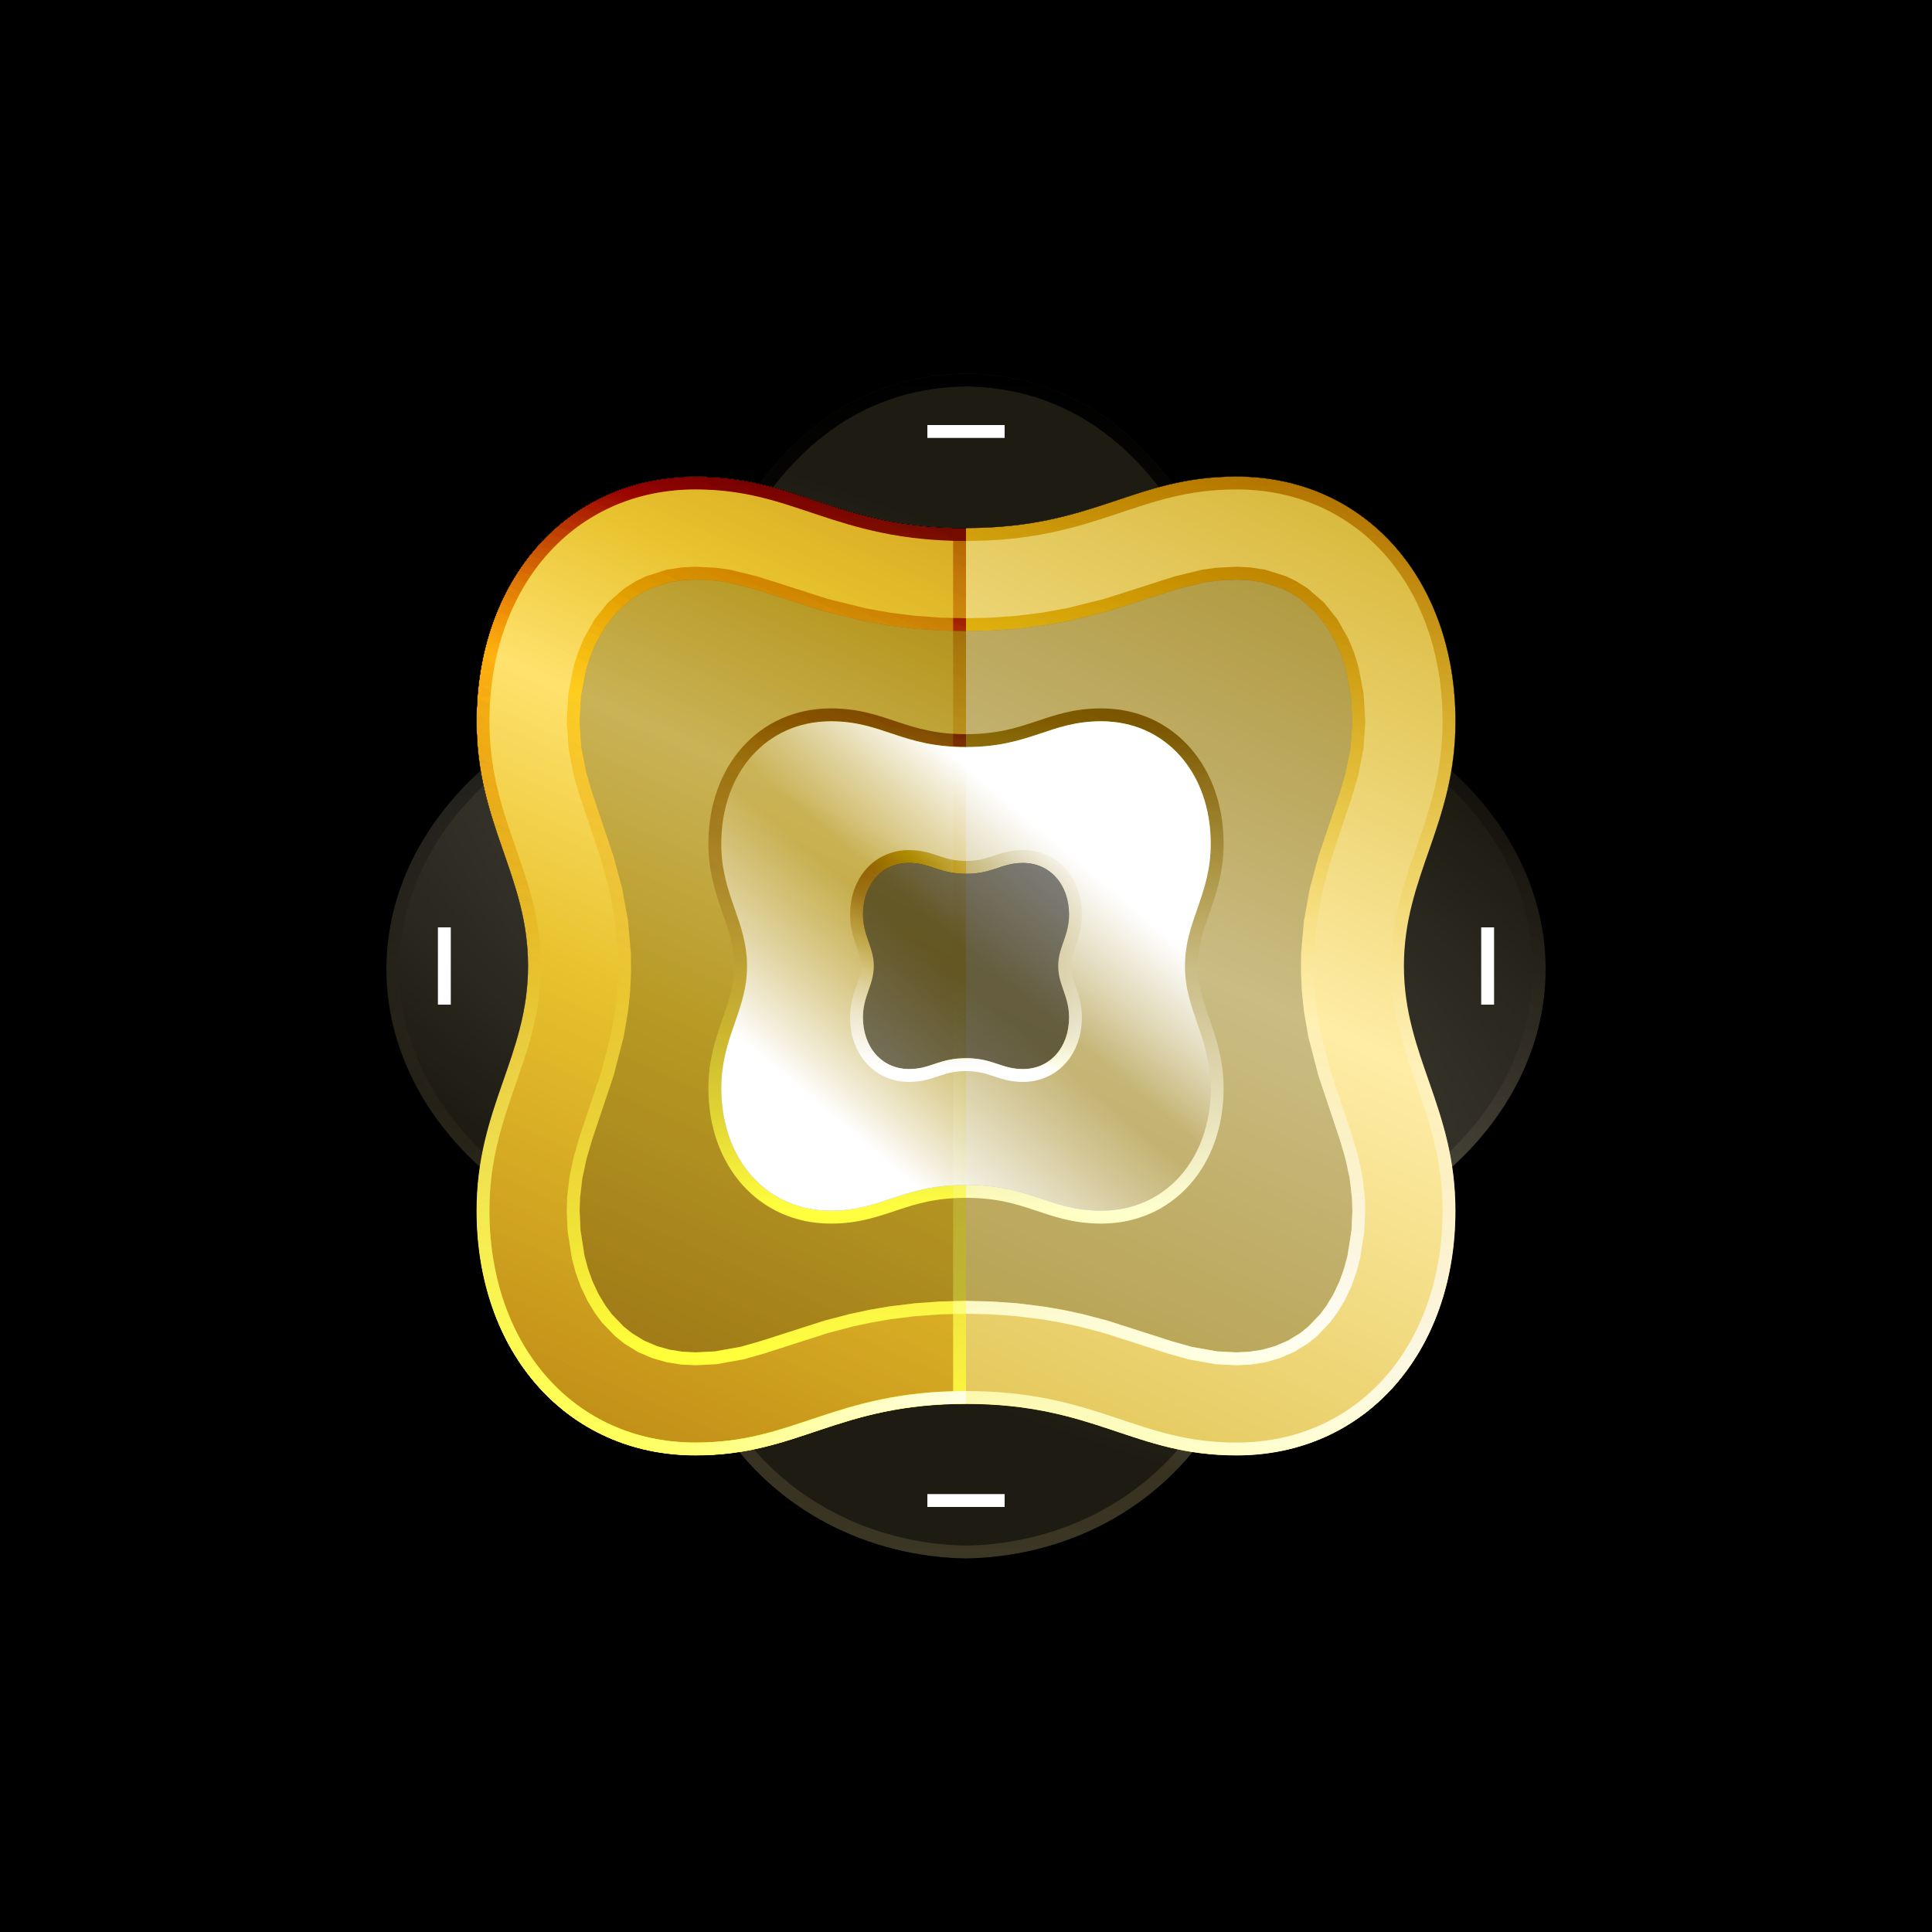
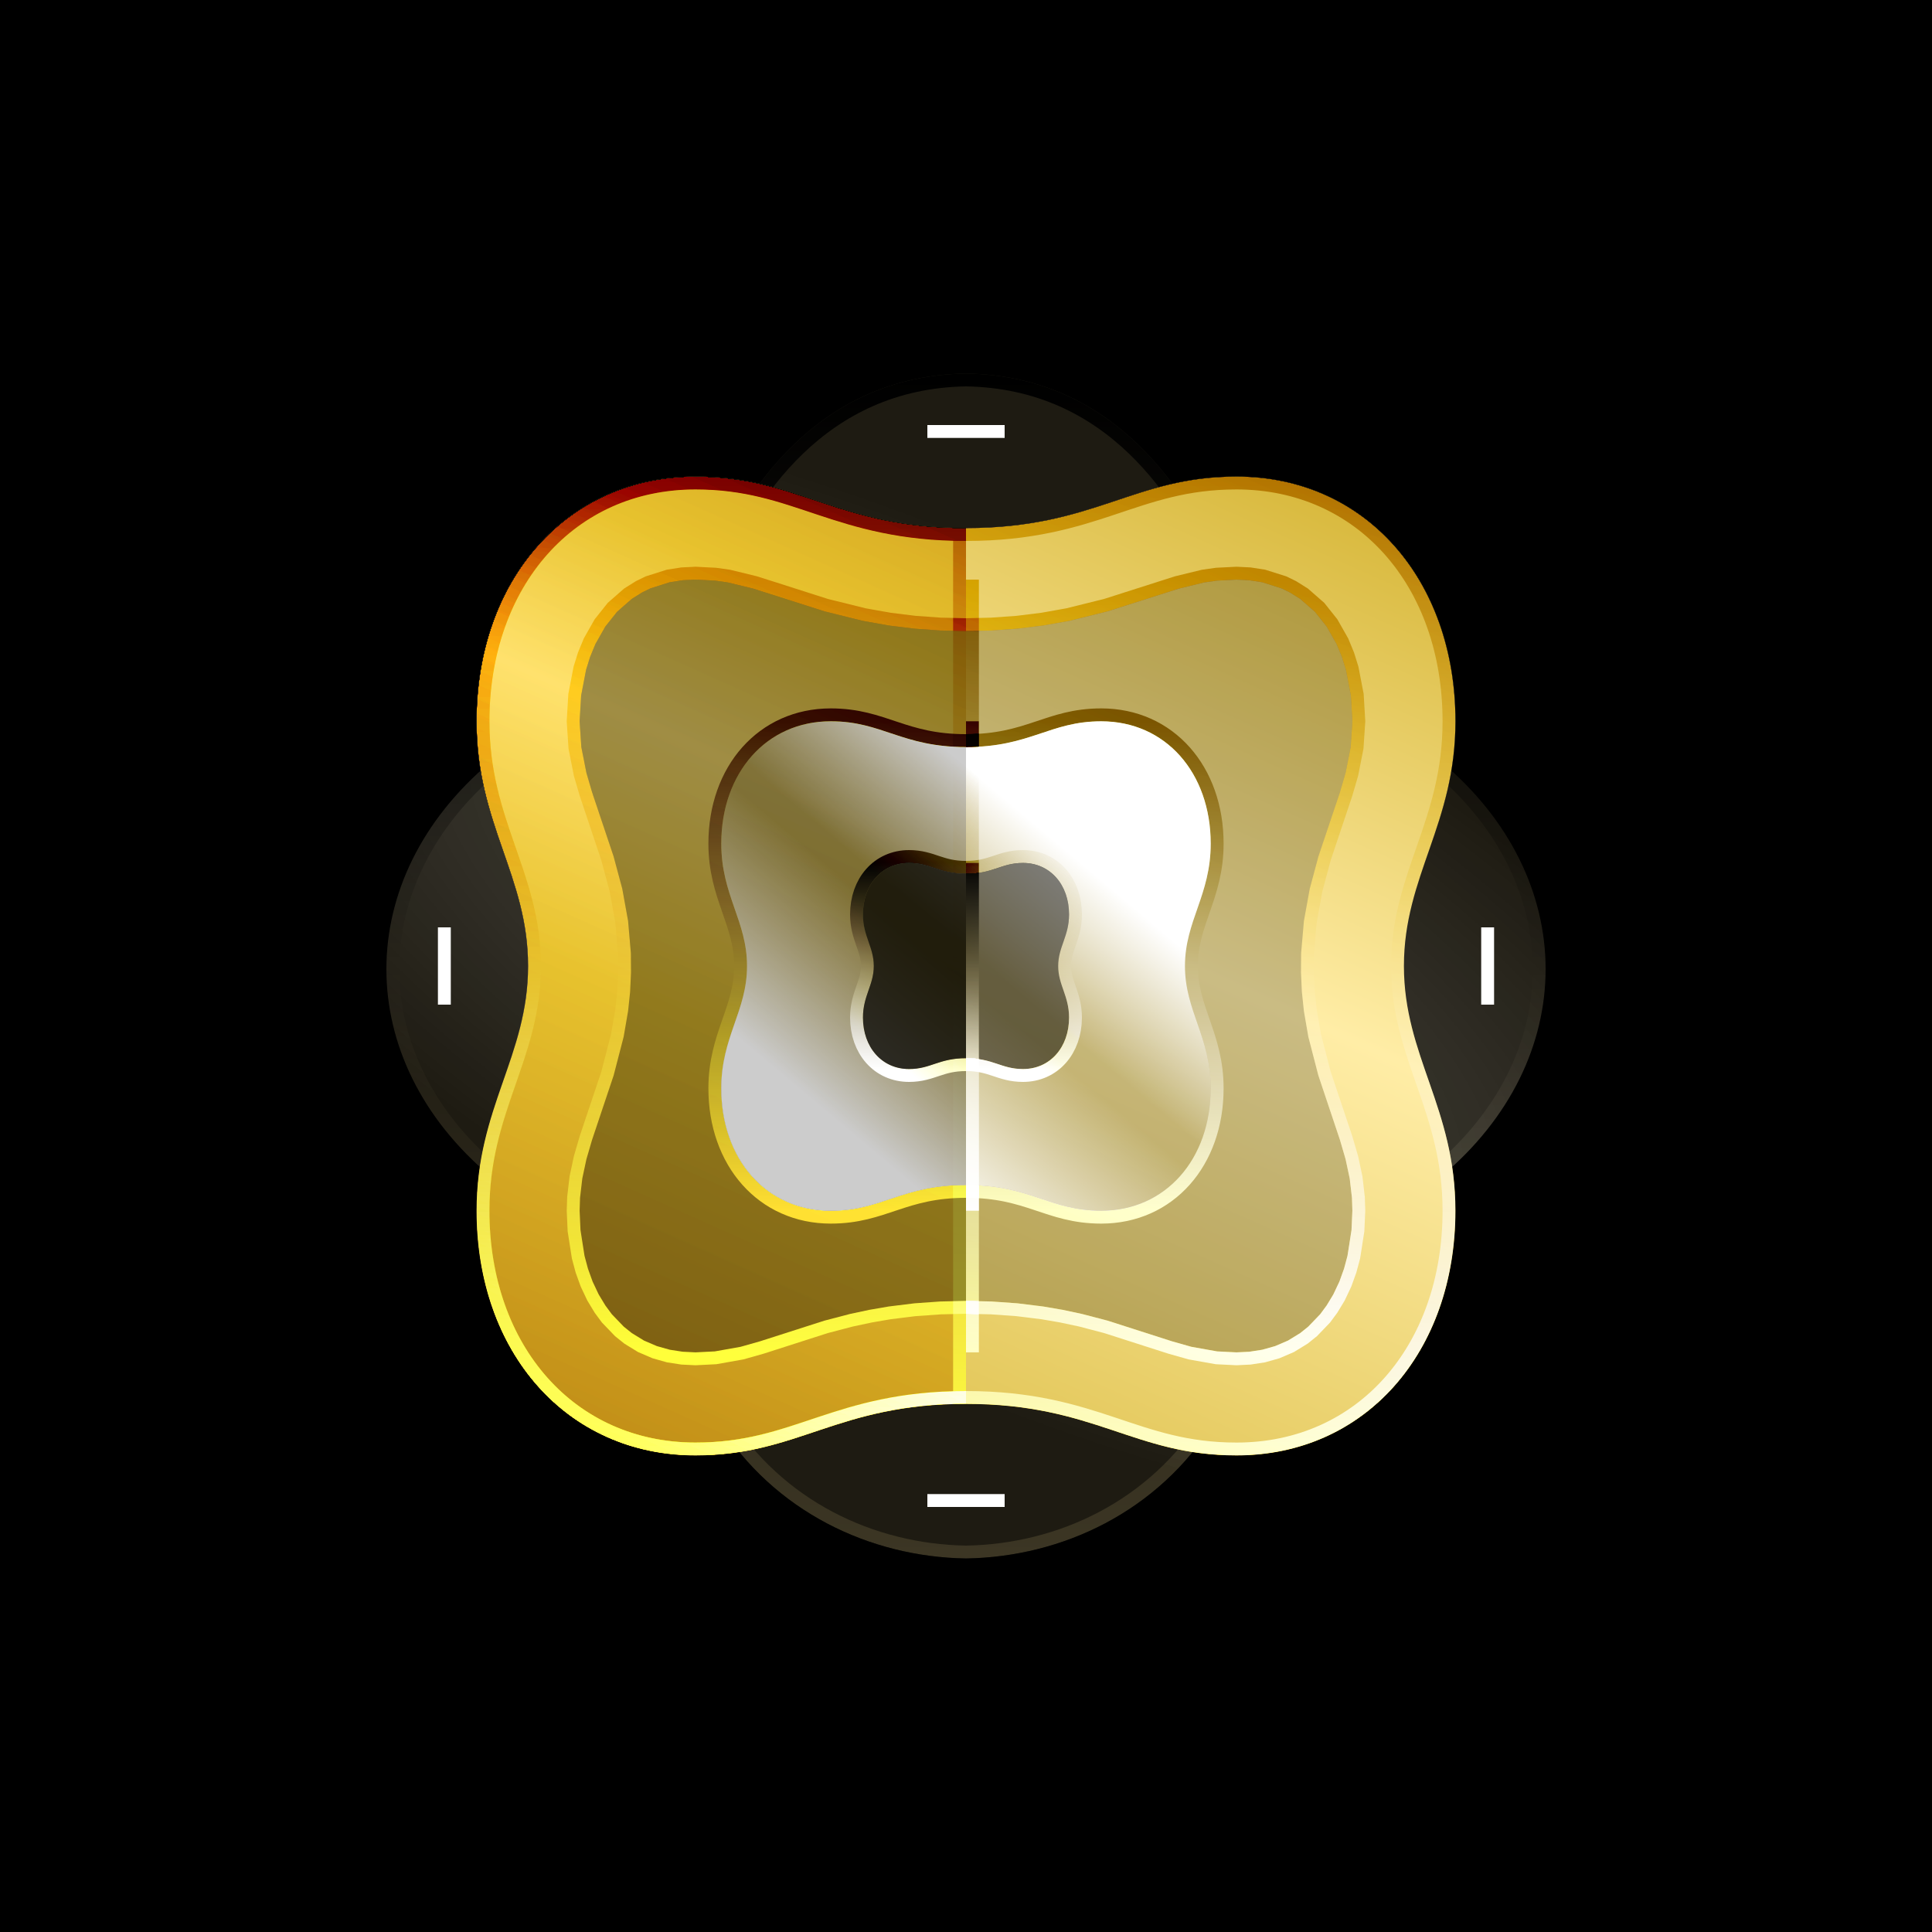
<svg xmlns="http://www.w3.org/2000/svg" width="150" height="150" viewBox="0 0 150 150" fill="none" data-name="G_12 Survived [Event]">
  <defs>
-     <radialGradient id="hb4r1" cx="0" cy="0" r="1" gradientUnits="userSpaceOnUse" gradientTransform="matrix(-22.143 23 -66.065 -37.384 75 75)">
+     <radialGradient id="hber1" cx="0" cy="0" r="1" gradientUnits="userSpaceOnUse" gradientTransform="matrix(-22.143 23 -66.065 -37.384 75 75)">
      <stop stop-color="#FFFFFF" />
      <stop offset="1" stop-color="#FFFFFF" stop-opacity="0" />
    </radialGradient>
-     <linearGradient id="hb4g3" x1="75" y1="29" x2="75" y2="121" gradientUnits="userSpaceOnUse">
+     <linearGradient id="hbeg3" x1="75" y1="29" x2="75" y2="121" gradientUnits="userSpaceOnUse">
      <stop offset="0" stop-color="#000000" />
      <stop offset="1" stop-color="#FFFFFF" />
    </linearGradient>
-     <clipPath id="hb4c2">
+     <clipPath id="hbec2">
      <path d="M75 29C86.526 29.186 92.32 38.12 95.232 45.084C103.079 43.073 111.907 51.117 111.907 59.161C122.698 68.21 122.698 82.287 111.907 91.336C111.907 103.401 104.06 111.445 94.251 110.44C89.908 117.364 82.479 120.883 75 121C67.521 120.883 60.092 117.364 55.749 110.44C45.94 111.445 38.093 103.401 38.093 91.336C27.302 82.287 27.302 68.21 38.093 59.161C38.093 51.117 46.921 43.073 54.768 45.084C57.68 38.12 63.474 29.186 75 29Z" />
    </clipPath>
-     <linearGradient id="hb4l4" x1="109.595" y1="37" x2="68.097" y2="129.635" gradientUnits="userSpaceOnUse">
+     <linearGradient id="hbel4" x1="109.595" y1="37" x2="68.097" y2="129.635" gradientUnits="userSpaceOnUse">
      <stop offset="0" stop-color="#D4B331" />
      <stop offset="0.412" stop-color="#FFEDA6" />
      <stop offset="1" stop-color="#D4B331" />
    </linearGradient>
-     <linearGradient id="hb4g6" x1="75" y1="37" x2="75" y2="113" gradientUnits="userSpaceOnUse">
+     <linearGradient id="hbeg6" x1="75" y1="37" x2="75" y2="113" gradientUnits="userSpaceOnUse">
      <stop offset="0" stop-color="#000000" />
      <stop offset="1" stop-color="#FFFFFF" />
    </linearGradient>
-     <clipPath id="hb4c5">
+     <clipPath id="hbec5">
      <path d="M75 41C85 41 88 37 96 37C106 37 113 45 113 56C113 64 109 68 109 75C109 82 113 86 113 94C113 105 106 113 96 113C88 113 85 109 75 109C65 109 62 113 54 113C44 113 37 105 37 94C37 86 41 82 41 75C41 68 37 64 37 56C37 45 44 37 54 37C62 37 65 41 75 41Z" />
    </clipPath>
-     <linearGradient id="hb4g8" x1="75" y1="37" x2="75" y2="113" gradientUnits="userSpaceOnUse">
+     <linearGradient id="hbeg8" x1="75" y1="37" x2="75" y2="113" gradientUnits="userSpaceOnUse">
      <stop offset="0" stop-color="#000000" />
      <stop offset="1" stop-color="#FFFFFF" />
    </linearGradient>
-     <clipPath id="hb4c7">
+     <clipPath id="hbec7">
      <path d="M75 109C65 109 62 113 54 113C44 113 37 105 37 94C37 86 41 82 41 75C41 68 37 64 37 56C37 45 44 37 54 37C62 37 65 41 75 41Z" />
    </clipPath>
-     <linearGradient id="hb4g10" x1="75" y1="45.003" x2="75" y2="104.997" gradientUnits="userSpaceOnUse">
+     <linearGradient id="hbeg10" x1="75" y1="45.003" x2="75" y2="104.997" gradientUnits="userSpaceOnUse">
      <stop offset="0" stop-color="#000000" />
      <stop offset="1" stop-color="#FFFFFF" />
    </linearGradient>
-     <clipPath id="hb4c9">
+     <clipPath id="hbec9">
      <path d="M-10 -10H160V160H-10ZM75 49L77 48.953L79 48.811L81 48.564L83 48.208L86 47.463L91.5 45.707L93.5 45.22L94.5 45.078L96 45.003L97 45.052L98 45.207L99.5 45.683L100.149 46L100.948 46.5L102.089 47.5L103 48.644L103.77 50L104.183 51L104.495 52L104.88 54L104.998 56L104.866 58L104.471 60L104.033 61.5L102.358 66.5L101.687 69L101.235 71.5L101.019 74L101.008 75.5L101.077 77L101.235 78.5L101.58 80.5L102.358 83.5L104.033 88.5L104.471 90L104.791 91.5L104.966 93L104.998 94L104.931 95.5L104.619 97.5L104.351 98.5L103.991 99.5L103.518 100.5L103 101.356L102.5 102.034L101.571 103L100.948 103.5L100 104.082L99 104.511L98 104.793L97 104.948L96 104.997L94.5 104.922L92.5 104.566L91 104.141L86 102.537L84 102.014L82.5 101.694L81 101.436L79 101.189L77 101.047L75 101L73 101.047L71 101.189L69 101.436L67.5 101.694L66 102.014L64 102.537L59 104.141L57.5 104.566L55.5 104.922L54 104.997L53 104.948L52 104.793L51 104.511L50 104.082L49.052 103.5L48.429 103L47.5 102.034L47 101.356L46.482 100.5L46.009 99.5L45.649 98.5L45.381 97.5L45.069 95.5L45.002 94L45.034 93L45.209 91.5L45.529 90L45.967 88.5L47.642 83.5L48.42 80.5L48.765 78.5L48.923 77L48.992 75.5L48.981 74L48.765 71.5L48.313 69L47.642 66.5L45.967 61.5L45.529 60L45.134 58L45.002 56L45.12 54L45.505 52L45.817 51L46.23 50L47 48.644L47.911 47.5L49.052 46.5L49.851 46L50.5 45.683L52 45.207L53 45.052L54 45.003L55.5 45.078L56.5 45.22L58.5 45.707L64 47.463L67 48.208L69 48.564L71 48.811L73 48.953L75 49Z" clip-rule="evenodd" fill-rule="evenodd" />
    </clipPath>
-     <linearGradient id="hb4q11" x1="83.322" y1="66.488" x2="65.614" y2="87.54" gradientUnits="userSpaceOnUse">
+     <linearGradient id="hbeg11" x1="75" y1="45.003" x2="75" y2="104.997" gradientUnits="userSpaceOnUse">
+       <stop offset="0" stop-color="#000000" />
+       <stop offset="1" stop-color="#FFFFFF" />
+     </linearGradient>
+     <linearGradient id="hbeq12" x1="83.322" y1="66.488" x2="65.614" y2="87.54" gradientUnits="userSpaceOnUse">
      <stop offset="0" stop-color="#FFFFFF" />
      <stop offset="0.395" stop-color="#FFFFFF" stop-opacity="0.01" />
      <stop offset="0.465" stop-color="#FFFFFF" stop-opacity="0.01" />
      <stop offset="1" stop-color="#FFFFFF" />
    </linearGradient>
-     <linearGradient id="hb4g13" x1="75" y1="56" x2="75" y2="94" gradientUnits="userSpaceOnUse">
+     <linearGradient id="hbeg14" x1="75" y1="56" x2="75" y2="94" gradientUnits="userSpaceOnUse">
      <stop offset="0" stop-color="#000000" />
      <stop offset="1" stop-color="#FFFFFF" />
    </linearGradient>
-     <clipPath id="hb4c12">
+     <clipPath id="hbec13">
      <path d="M-10 -10H160V160H-10ZM75 58C80 58 81.5 56 85.5 56C90.5 56 94 60 94 65.5C94 69.5 92 71.5 92 75C92 78.5 94 80.5 94 84.5C94 90 90.5 94 85.5 94C81.5 94 80 92 75 92C70 92 68.5 94 64.5 94C59.5 94 56 90 56 84.5C56 80.5 58 78.5 58 75C58 71.5 56 69.5 56 65.5C56 60 59.5 56 64.5 56C68.5 56 70 58 75 58Z" clip-rule="evenodd" fill-rule="evenodd" />
    </clipPath>
-     <linearGradient id="hb4g15" x1="75" y1="67" x2="75" y2="83" gradientUnits="userSpaceOnUse">
+     <linearGradient id="hbeg15" x1="75" y1="56" x2="75" y2="94" gradientUnits="userSpaceOnUse">
      <stop offset="0" stop-color="#000000" />
      <stop offset="1" stop-color="#FFFFFF" />
    </linearGradient>
-     <clipPath id="hb4c14">
+     <linearGradient id="hbeg17" x1="75" y1="67" x2="75" y2="83" gradientUnits="userSpaceOnUse">
+       <stop offset="0" stop-color="#000000" />
+       <stop offset="1" stop-color="#FFFFFF" />
+     </linearGradient>
+     <clipPath id="hbec16">
      <path d="M-10 -10H160V160H-10ZM75 67.842C77.105 67.842 77.737 67 79.421 67C81.526 67 83 68.684 83 71C83 72.684 82.158 73.526 82.158 75C82.158 76.474 83 77.316 83 79C83 81.316 81.526 83 79.421 83C77.737 83 77.105 82.158 75 82.158C72.895 82.158 72.263 83 70.579 83C68.474 83 67 81.316 67 79C67 77.316 67.842 76.474 67.842 75C67.842 73.526 67 72.684 67 71C67 68.684 68.474 67 70.579 67C72.263 67 72.895 67.842 75 67.842Z" clip-rule="evenodd" fill-rule="evenodd" />
    </clipPath>
+     <linearGradient id="hbeg18" x1="75" y1="67" x2="75" y2="83" gradientUnits="userSpaceOnUse">
+       <stop offset="0" stop-color="#000000" />
+       <stop offset="1" stop-color="#FFFFFF" />
+     </linearGradient>
  </defs>
  <rect width="150" height="150" fill="#000000" data-l="bg" />
  <path d="M75 29C86.526 29.186 92.32 38.12 95.232 45.084C103.079 43.073 111.907 51.117 111.907 59.161C122.698 68.21 122.698 82.287 111.907 91.336C111.907 103.401 104.06 111.445 94.251 110.44C89.908 117.364 82.479 120.883 75 121C67.521 120.883 60.092 117.364 55.749 110.44C45.94 111.445 38.093 103.401 38.093 91.336C27.302 82.287 27.302 68.21 38.093 59.161C38.093 51.117 46.921 43.073 54.768 45.084C57.68 38.12 63.474 29.186 75 29Z" fill="#FFE396" fill-opacity="0.12" data-n="1" data-l="Plate" />
-   <path d="M75 29C86.526 29.186 92.32 38.12 95.232 45.084C103.079 43.073 111.907 51.117 111.907 59.161C122.698 68.21 122.698 82.287 111.907 91.336C111.907 103.401 104.06 111.445 94.251 110.44C89.908 117.364 82.479 120.883 75 121C67.521 120.883 60.092 117.364 55.749 110.44C45.94 111.445 38.093 103.401 38.093 91.336C27.302 82.287 27.302 68.21 38.093 59.161C38.093 51.117 46.921 43.073 54.768 45.084C57.68 38.12 63.474 29.186 75 29Z" fill="url(#hb4r1)" fill-opacity="0.2" data-n="1" data-l="Plate" />
-   <path d="M75 29C86.526 29.186 92.32 38.12 95.232 45.084C103.079 43.073 111.907 51.117 111.907 59.161C122.698 68.21 122.698 82.287 111.907 91.336C111.907 103.401 104.06 111.445 94.251 110.44C89.908 117.364 82.479 120.883 75 121C67.521 120.883 60.092 117.364 55.749 110.44C45.94 111.445 38.093 103.401 38.093 91.336C27.302 82.287 27.302 68.21 38.093 59.161C38.093 51.117 46.921 43.073 54.768 45.084C57.68 38.12 63.474 29.186 75 29Z" fill="none" stroke="url(#hb4g3)" stroke-width="2" clip-path="url(#hb4c2)" style="mix-blend-mode:overlay" data-n="1" data-l="Plate" />
-   <path d="M75 41C85 41 88 37 96 37C106 37 113 45 113 56C113 64 109 68 109 75C109 82 113 86 113 94C113 105 106 113 96 113C88 113 85 109 75 109C65 109 62 113 54 113C44 113 37 105 37 94C37 86 41 82 41 75C41 68 37 64 37 56C37 45 44 37 54 37C62 37 65 41 75 41Z" fill="url(#hb4l4)" data-n="2" data-l="Gem" />
-   <path d="M75 41C85 41 88 37 96 37C106 37 113 45 113 56C113 64 109 68 109 75C109 82 113 86 113 94C113 105 106 113 96 113C88 113 85 109 75 109C65 109 62 113 54 113C44 113 37 105 37 94C37 86 41 82 41 75C41 68 37 64 37 56C37 45 44 37 54 37C62 37 65 41 75 41Z" fill="none" stroke="url(#hb4g6)" stroke-width="2" clip-path="url(#hb4c5)" style="mix-blend-mode:overlay" data-n="2" data-l="Gem" />
+   <path d="M75 29C86.526 29.186 92.32 38.12 95.232 45.084C103.079 43.073 111.907 51.117 111.907 59.161C122.698 68.21 122.698 82.287 111.907 91.336C111.907 103.401 104.06 111.445 94.251 110.44C89.908 117.364 82.479 120.883 75 121C67.521 120.883 60.092 117.364 55.749 110.44C45.94 111.445 38.093 103.401 38.093 91.336C27.302 82.287 27.302 68.21 38.093 59.161C38.093 51.117 46.921 43.073 54.768 45.084C57.68 38.12 63.474 29.186 75 29Z" fill="url(#hber1)" fill-opacity="0.2" data-n="1" data-l="Plate" />
+   <path d="M75 29C86.526 29.186 92.32 38.12 95.232 45.084C103.079 43.073 111.907 51.117 111.907 59.161C122.698 68.21 122.698 82.287 111.907 91.336C111.907 103.401 104.06 111.445 94.251 110.44C89.908 117.364 82.479 120.883 75 121C67.521 120.883 60.092 117.364 55.749 110.44C45.94 111.445 38.093 103.401 38.093 91.336C27.302 82.287 27.302 68.21 38.093 59.161C38.093 51.117 46.921 43.073 54.768 45.084C57.68 38.12 63.474 29.186 75 29Z" fill="none" stroke="url(#hbeg3)" stroke-width="2" clip-path="url(#hbec2)" style="mix-blend-mode:overlay" data-n="1" data-l="Plate" />
+   <path d="M75 41C85 41 88 37 96 37C106 37 113 45 113 56C113 64 109 68 109 75C109 82 113 86 113 94C113 105 106 113 96 113C88 113 85 109 75 109C65 109 62 113 54 113C44 113 37 105 37 94C37 86 41 82 41 75C41 68 37 64 37 56C37 45 44 37 54 37C62 37 65 41 75 41Z" fill="url(#hbel4)" data-n="2" data-l="Gem" />
+   <path d="M75 41C85 41 88 37 96 37C106 37 113 45 113 56C113 64 109 68 109 75C109 82 113 86 113 94C113 105 106 113 96 113C88 113 85 109 75 109C65 109 62 113 54 113C44 113 37 105 37 94C37 86 41 82 41 75C41 68 37 64 37 56C37 45 44 37 54 37C62 37 65 41 75 41Z" fill="none" stroke="url(#hbeg6)" stroke-width="2" clip-path="url(#hbec5)" style="mix-blend-mode:overlay" data-n="2" data-l="Gem" />
  <path d="M75 109C65 109 62 113 54 113C44 113 37 105 37 94C37 86 41 82 41 75C41 68 37 64 37 56C37 45 44 37 54 37C62 37 65 41 75 41Z" fill="#000000" fill-opacity="0.64" style="mix-blend-mode:overlay" data-n="3" data-l="Gem facet" />
-   <path d="M75 109C65 109 62 113 54 113C44 113 37 105 37 94C37 86 41 82 41 75C41 68 37 64 37 56C37 45 44 37 54 37C62 37 65 41 75 41Z" fill="none" stroke="url(#hb4g8)" stroke-width="2" clip-path="url(#hb4c7)" style="mix-blend-mode:overlay" data-n="3" data-l="Gem facet" />
+   <path d="M75 109C65 109 62 113 54 113C44 113 37 105 37 94C37 86 41 82 41 75C41 68 37 64 37 56C37 45 44 37 54 37C62 37 65 41 75 41Z" fill="none" stroke="url(#hbeg8)" stroke-width="2" clip-path="url(#hbec7)" style="mix-blend-mode:overlay" data-n="3" data-l="Gem facet" />
  <path d="M75 49L77 48.953L79 48.811L81 48.564L83 48.208L86 47.463L91.5 45.707L93.5 45.22L94.5 45.078L96 45.003L97 45.052L98 45.207L99.5 45.683L100.149 46L100.948 46.5L102.089 47.5L103 48.644L103.77 50L104.183 51L104.495 52L104.88 54L104.998 56L104.866 58L104.471 60L104.033 61.5L102.358 66.5L101.687 69L101.235 71.5L101.019 74L101.008 75.5L101.077 77L101.235 78.5L101.58 80.5L102.358 83.5L104.033 88.5L104.471 90L104.791 91.5L104.966 93L104.998 94L104.931 95.5L104.619 97.5L104.351 98.5L103.991 99.5L103.518 100.5L103 101.356L102.5 102.034L101.571 103L100.948 103.5L100 104.082L99 104.511L98 104.793L97 104.948L96 104.997L94.5 104.922L92.5 104.566L91 104.141L86 102.537L84 102.014L82.5 101.694L81 101.436L79 101.189L77 101.047L75 101L73 101.047L71 101.189L69 101.436L67.5 101.694L66 102.014L64 102.537L59 104.141L57.5 104.566L55.5 104.922L54 104.997L53 104.948L52 104.793L51 104.511L50 104.082L49.052 103.5L48.429 103L47.5 102.034L47 101.356L46.482 100.5L46.009 99.5L45.649 98.5L45.381 97.5L45.069 95.5L45.002 94L45.034 93L45.209 91.5L45.529 90L45.967 88.5L47.642 83.5L48.42 80.5L48.765 78.5L48.923 77L48.992 75.5L48.981 74L48.765 71.5L48.313 69L47.642 66.5L45.967 61.5L45.529 60L45.134 58L45.002 56L45.12 54L45.505 52L45.817 51L46.23 50L47 48.644L47.911 47.5L49.052 46.5L49.851 46L50.5 45.683L52 45.207L53 45.052L54 45.003L55.5 45.078L56.5 45.22L58.5 45.707L64 47.463L67 48.208L69 48.564L71 48.811L73 48.953L75 49Z" fill="#000000" fill-opacity="0.21" data-n="4" data-l="Echo" />
-   <path d="M75 49L77 48.953L79 48.811L81 48.564L83 48.208L86 47.463L91.5 45.707L93.5 45.22L94.5 45.078L96 45.003L97 45.052L98 45.207L99.5 45.683L100.149 46L100.948 46.5L102.089 47.5L103 48.644L103.77 50L104.183 51L104.495 52L104.88 54L104.998 56L104.866 58L104.471 60L104.033 61.5L102.358 66.5L101.687 69L101.235 71.5L101.019 74L101.008 75.5L101.077 77L101.235 78.5L101.58 80.5L102.358 83.5L104.033 88.5L104.471 90L104.791 91.5L104.966 93L104.998 94L104.931 95.5L104.619 97.5L104.351 98.5L103.991 99.5L103.518 100.5L103 101.356L102.5 102.034L101.571 103L100.948 103.5L100 104.082L99 104.511L98 104.793L97 104.948L96 104.997L94.5 104.922L92.5 104.566L91 104.141L86 102.537L84 102.014L82.5 101.694L81 101.436L79 101.189L77 101.047L75 101L73 101.047L71 101.189L69 101.436L67.5 101.694L66 102.014L64 102.537L59 104.141L57.5 104.566L55.5 104.922L54 104.997L53 104.948L52 104.793L51 104.511L50 104.082L49.052 103.5L48.429 103L47.5 102.034L47 101.356L46.482 100.5L46.009 99.5L45.649 98.5L45.381 97.5L45.069 95.5L45.002 94L45.034 93L45.209 91.5L45.529 90L45.967 88.5L47.642 83.5L48.42 80.5L48.765 78.5L48.923 77L48.992 75.5L48.981 74L48.765 71.5L48.313 69L47.642 66.5L45.967 61.5L45.529 60L45.134 58L45.002 56L45.12 54L45.505 52L45.817 51L46.23 50L47 48.644L47.911 47.5L49.052 46.5L49.851 46L50.5 45.683L52 45.207L53 45.052L54 45.003L55.5 45.078L56.5 45.22L58.5 45.707L64 47.463L67 48.208L69 48.564L71 48.811L73 48.953L75 49Z" fill="none" stroke="url(#hb4g10)" stroke-width="2" clip-path="url(#hb4c9)" style="mix-blend-mode:overlay" data-n="4" data-l="Echo" />
-   <path d="M75 58C80 58 81.5 56 85.5 56C90.5 56 94 60 94 65.5C94 69.5 92 71.5 92 75C92 78.5 94 80.5 94 84.5C94 90 90.5 94 85.5 94C81.5 94 80 92 75 92C70 92 68.5 94 64.5 94C59.5 94 56 90 56 84.5C56 80.5 58 78.5 58 75C58 71.5 56 69.5 56 65.5C56 60 59.5 56 64.5 56C68.5 56 70 58 75 58Z" fill="url(#hb4q11)" data-n="5" data-l="Glass" />
-   <path d="M75 58C80 58 81.5 56 85.5 56C90.5 56 94 60 94 65.5C94 69.5 92 71.5 92 75C92 78.5 94 80.5 94 84.5C94 90 90.5 94 85.5 94C81.5 94 80 92 75 92C70 92 68.5 94 64.5 94C59.5 94 56 90 56 84.5C56 80.5 58 78.5 58 75C58 71.5 56 69.5 56 65.5C56 60 59.5 56 64.5 56C68.5 56 70 58 75 58Z" fill="none" stroke="url(#hb4g13)" stroke-width="2" clip-path="url(#hb4c12)" style="mix-blend-mode:overlay" data-n="5" data-l="Glass" />
-   <path d="M75 67.842C77.105 67.842 77.737 67 79.421 67C81.526 67 83 68.684 83 71C83 72.684 82.158 73.526 82.158 75C82.158 76.474 83 77.316 83 79C83 81.316 81.526 83 79.421 83C77.737 83 77.105 82.158 75 82.158C72.895 82.158 72.263 83 70.579 83C68.474 83 67 81.316 67 79C67 77.316 67.842 76.474 67.842 75C67.842 73.526 67 72.684 67 71C67 68.684 68.474 67 70.579 67C72.263 67 72.895 67.842 75 67.842Z" fill="#000000" fill-opacity="0.49" data-n="6" data-l="Recess" />
-   <path d="M75 67.842C77.105 67.842 77.737 67 79.421 67C81.526 67 83 68.684 83 71C83 72.684 82.158 73.526 82.158 75C82.158 76.474 83 77.316 83 79C83 81.316 81.526 83 79.421 83C77.737 83 77.105 82.158 75 82.158C72.895 82.158 72.263 83 70.579 83C68.474 83 67 81.316 67 79C67 77.316 67.842 76.474 67.842 75C67.842 73.526 67 72.684 67 71C67 68.684 68.474 67 70.579 67C72.263 67 72.895 67.842 75 67.842Z" fill="none" stroke="url(#hb4g15)" stroke-width="2" clip-path="url(#hb4c14)" style="mix-blend-mode:overlay" data-n="6" data-l="Recess" />
-   <rect x="72" y="33" width="6" height="1" fill="#FFFFFF" data-n="7" data-l="Edge bars" />
-   <rect x="72" y="116" width="6" height="1" fill="#FFFFFF" data-n="7" data-l="Edge bars" />
-   <rect x="34" y="72" width="1" height="6" fill="#FFFFFF" data-n="7" data-l="Edge bars" />
-   <rect x="115" y="72" width="1" height="6" fill="#FFFFFF" data-n="7" data-l="Edge bars" />
+   <path d="M75 49L77 48.953L79 48.811L81 48.564L83 48.208L86 47.463L91.5 45.707L93.5 45.22L94.5 45.078L96 45.003L97 45.052L98 45.207L99.5 45.683L100.149 46L100.948 46.5L102.089 47.5L103 48.644L103.77 50L104.183 51L104.495 52L104.88 54L104.998 56L104.866 58L104.471 60L104.033 61.5L102.358 66.5L101.687 69L101.235 71.5L101.019 74L101.008 75.5L101.077 77L101.235 78.5L101.58 80.5L102.358 83.5L104.033 88.5L104.471 90L104.791 91.5L104.966 93L104.998 94L104.931 95.5L104.619 97.5L104.351 98.5L103.991 99.5L103.518 100.5L103 101.356L102.5 102.034L101.571 103L100.948 103.5L100 104.082L99 104.511L98 104.793L97 104.948L96 104.997L94.5 104.922L92.5 104.566L91 104.141L86 102.537L84 102.014L82.5 101.694L81 101.436L79 101.189L77 101.047L75 101L73 101.047L71 101.189L69 101.436L67.5 101.694L66 102.014L64 102.537L59 104.141L57.5 104.566L55.5 104.922L54 104.997L53 104.948L52 104.793L51 104.511L50 104.082L49.052 103.5L48.429 103L47.5 102.034L47 101.356L46.482 100.5L46.009 99.5L45.649 98.5L45.381 97.5L45.069 95.5L45.002 94L45.034 93L45.209 91.5L45.529 90L45.967 88.5L47.642 83.5L48.42 80.5L48.765 78.5L48.923 77L48.992 75.5L48.981 74L48.765 71.5L48.313 69L47.642 66.5L45.967 61.5L45.529 60L45.134 58L45.002 56L45.12 54L45.505 52L45.817 51L46.23 50L47 48.644L47.911 47.5L49.052 46.5L49.851 46L50.5 45.683L52 45.207L53 45.052L54 45.003L55.5 45.078L56.5 45.22L58.5 45.707L64 47.463L67 48.208L69 48.564L71 48.811L73 48.953L75 49Z" fill="none" stroke="url(#hbeg10)" stroke-width="2" clip-path="url(#hbec9)" style="mix-blend-mode:overlay" data-n="4" data-l="Echo" />
+   <path d="M75 49L75 48.953L75 48.811L75 48.564L75 48.208L75 47.463L75 45.707L75 45.22L75 45.078L75 45.003L75 45.052L75 45.207L75 45.683L75 46L75 46.5L75 47.5L75 48.644L75 50L75 51L75 52L75 54L75 56L75 58L75 60L75 61.5L75 66.5L75 69L75 71.5L75 74L75 75.5L75 77L75 78.5L75 80.5L75 83.5L75 88.5L75 90L75 91.5L75 93L75 94L75 95.5L75 97.5L75 98.5L75 99.5L75 100.5L75 101.356L75 102.034L75 103L75 103.5L75 104.082L75 104.511L75 104.793L75 104.948L75 104.997L75 104.922L75 104.566L75 104.141L75 102.537L75 102.014L75 101.694L75 101.436L75 101.189L75 101.047L75 101L73 101.047L71 101.189L69 101.436L67.5 101.694L66 102.014L64 102.537L59 104.141L57.5 104.566L55.5 104.922L54 104.997L53 104.948L52 104.793L51 104.511L50 104.082L49.052 103.5L48.429 103L47.5 102.034L47 101.356L46.482 100.5L46.009 99.5L45.649 98.5L45.381 97.5L45.069 95.5L45.002 94L45.034 93L45.209 91.5L45.529 90L45.967 88.5L47.642 83.5L48.42 80.5L48.765 78.5L48.923 77L48.992 75.5L48.981 74L48.765 71.5L48.313 69L47.642 66.5L45.967 61.5L45.529 60L45.134 58L45.002 56L45.12 54L45.505 52L45.817 51L46.23 50L47 48.644L47.911 47.5L49.052 46.5L49.851 46L50.5 45.683L52 45.207L53 45.052L54 45.003L55.5 45.078L56.5 45.22L58.5 45.707L64 47.463L67 48.208L69 48.564L71 48.811L73 48.953L75 49Z" fill="#000000" fill-opacity="0.21" data-n="5" data-l="Left facet" />
+   <path d="M75 45.003H76V104.997H75Z" fill="url(#hbeg11)" style="mix-blend-mode:overlay" data-n="6" data-l="Facet seam" />
+   <path d="M75 58C80 58 81.5 56 85.5 56C90.5 56 94 60 94 65.5C94 69.5 92 71.5 92 75C92 78.5 94 80.5 94 84.5C94 90 90.5 94 85.5 94C81.5 94 80 92 75 92C70 92 68.5 94 64.5 94C59.5 94 56 90 56 84.5C56 80.5 58 78.5 58 75C58 71.5 56 69.5 56 65.5C56 60 59.5 56 64.5 56C68.5 56 70 58 75 58Z" fill="url(#hbeq12)" data-n="7" data-l="Glass" />
+   <path d="M75 58C80 58 81.5 56 85.5 56C90.5 56 94 60 94 65.5C94 69.5 92 71.5 92 75C92 78.5 94 80.5 94 84.5C94 90 90.5 94 85.5 94C81.5 94 80 92 75 92C70 92 68.5 94 64.5 94C59.5 94 56 90 56 84.5C56 80.5 58 78.5 58 75C58 71.5 56 69.5 56 65.5C56 60 59.5 56 64.5 56C68.5 56 70 58 75 58Z" fill="none" stroke="url(#hbeg14)" stroke-width="2" clip-path="url(#hbec13)" style="mix-blend-mode:overlay" data-n="7" data-l="Glass" />
+   <path d="M75 58L75 56L75 65.5L75 75L75 84.5L75 94L75 92C70 92 68.5 94 64.5 94C59.5 94 56 90 56 84.5C56 80.5 58 78.5 58 75C58 71.5 56 69.5 56 65.5C56 60 59.5 56 64.5 56C68.5 56 70 58 75 58Z" fill="#000000" fill-opacity="0.2" data-n="8" data-l="Left facet" />
+   <path d="M75 56H76V94H75Z" fill="url(#hbeg15)" style="mix-blend-mode:overlay" data-n="9" data-l="Facet seam" />
+   <path d="M75 67.842C77.105 67.842 77.737 67 79.421 67C81.526 67 83 68.684 83 71C83 72.684 82.158 73.526 82.158 75C82.158 76.474 83 77.316 83 79C83 81.316 81.526 83 79.421 83C77.737 83 77.105 82.158 75 82.158C72.895 82.158 72.263 83 70.579 83C68.474 83 67 81.316 67 79C67 77.316 67.842 76.474 67.842 75C67.842 73.526 67 72.684 67 71C67 68.684 68.474 67 70.579 67C72.263 67 72.895 67.842 75 67.842Z" fill="#000000" fill-opacity="0.49" data-n="10" data-l="Recess" />
+   <path d="M75 67.842C77.105 67.842 77.737 67 79.421 67C81.526 67 83 68.684 83 71C83 72.684 82.158 73.526 82.158 75C82.158 76.474 83 77.316 83 79C83 81.316 81.526 83 79.421 83C77.737 83 77.105 82.158 75 82.158C72.895 82.158 72.263 83 70.579 83C68.474 83 67 81.316 67 79C67 77.316 67.842 76.474 67.842 75C67.842 73.526 67 72.684 67 71C67 68.684 68.474 67 70.579 67C72.263 67 72.895 67.842 75 67.842Z" fill="none" stroke="url(#hbeg17)" stroke-width="2" clip-path="url(#hbec16)" style="mix-blend-mode:overlay" data-n="10" data-l="Recess" />
+   <path d="M75 67.842L75 67L75 71L75 75L75 79L75 83L75 82.158C72.895 82.158 72.263 83 70.579 83C68.474 83 67 81.316 67 79C67 77.316 67.842 76.474 67.842 75C67.842 73.526 67 72.684 67 71C67 68.684 68.474 67 70.579 67C72.263 67 72.895 67.842 75 67.842Z" fill="#000000" fill-opacity="0.49" data-n="11" data-l="Left facet" />
+   <path d="M75 67H76V83H75Z" fill="url(#hbeg18)" style="mix-blend-mode:overlay" data-n="12" data-l="Facet seam" />
+   <rect x="72" y="33" width="6" height="1" fill="#FFFFFF" data-n="13" data-l="Edge bars" />
+   <rect x="72" y="116" width="6" height="1" fill="#FFFFFF" data-n="13" data-l="Edge bars" />
+   <rect x="34" y="72" width="1" height="6" fill="#FFFFFF" data-n="13" data-l="Edge bars" />
+   <rect x="115" y="72" width="1" height="6" fill="#FFFFFF" data-n="13" data-l="Edge bars" />
</svg>
